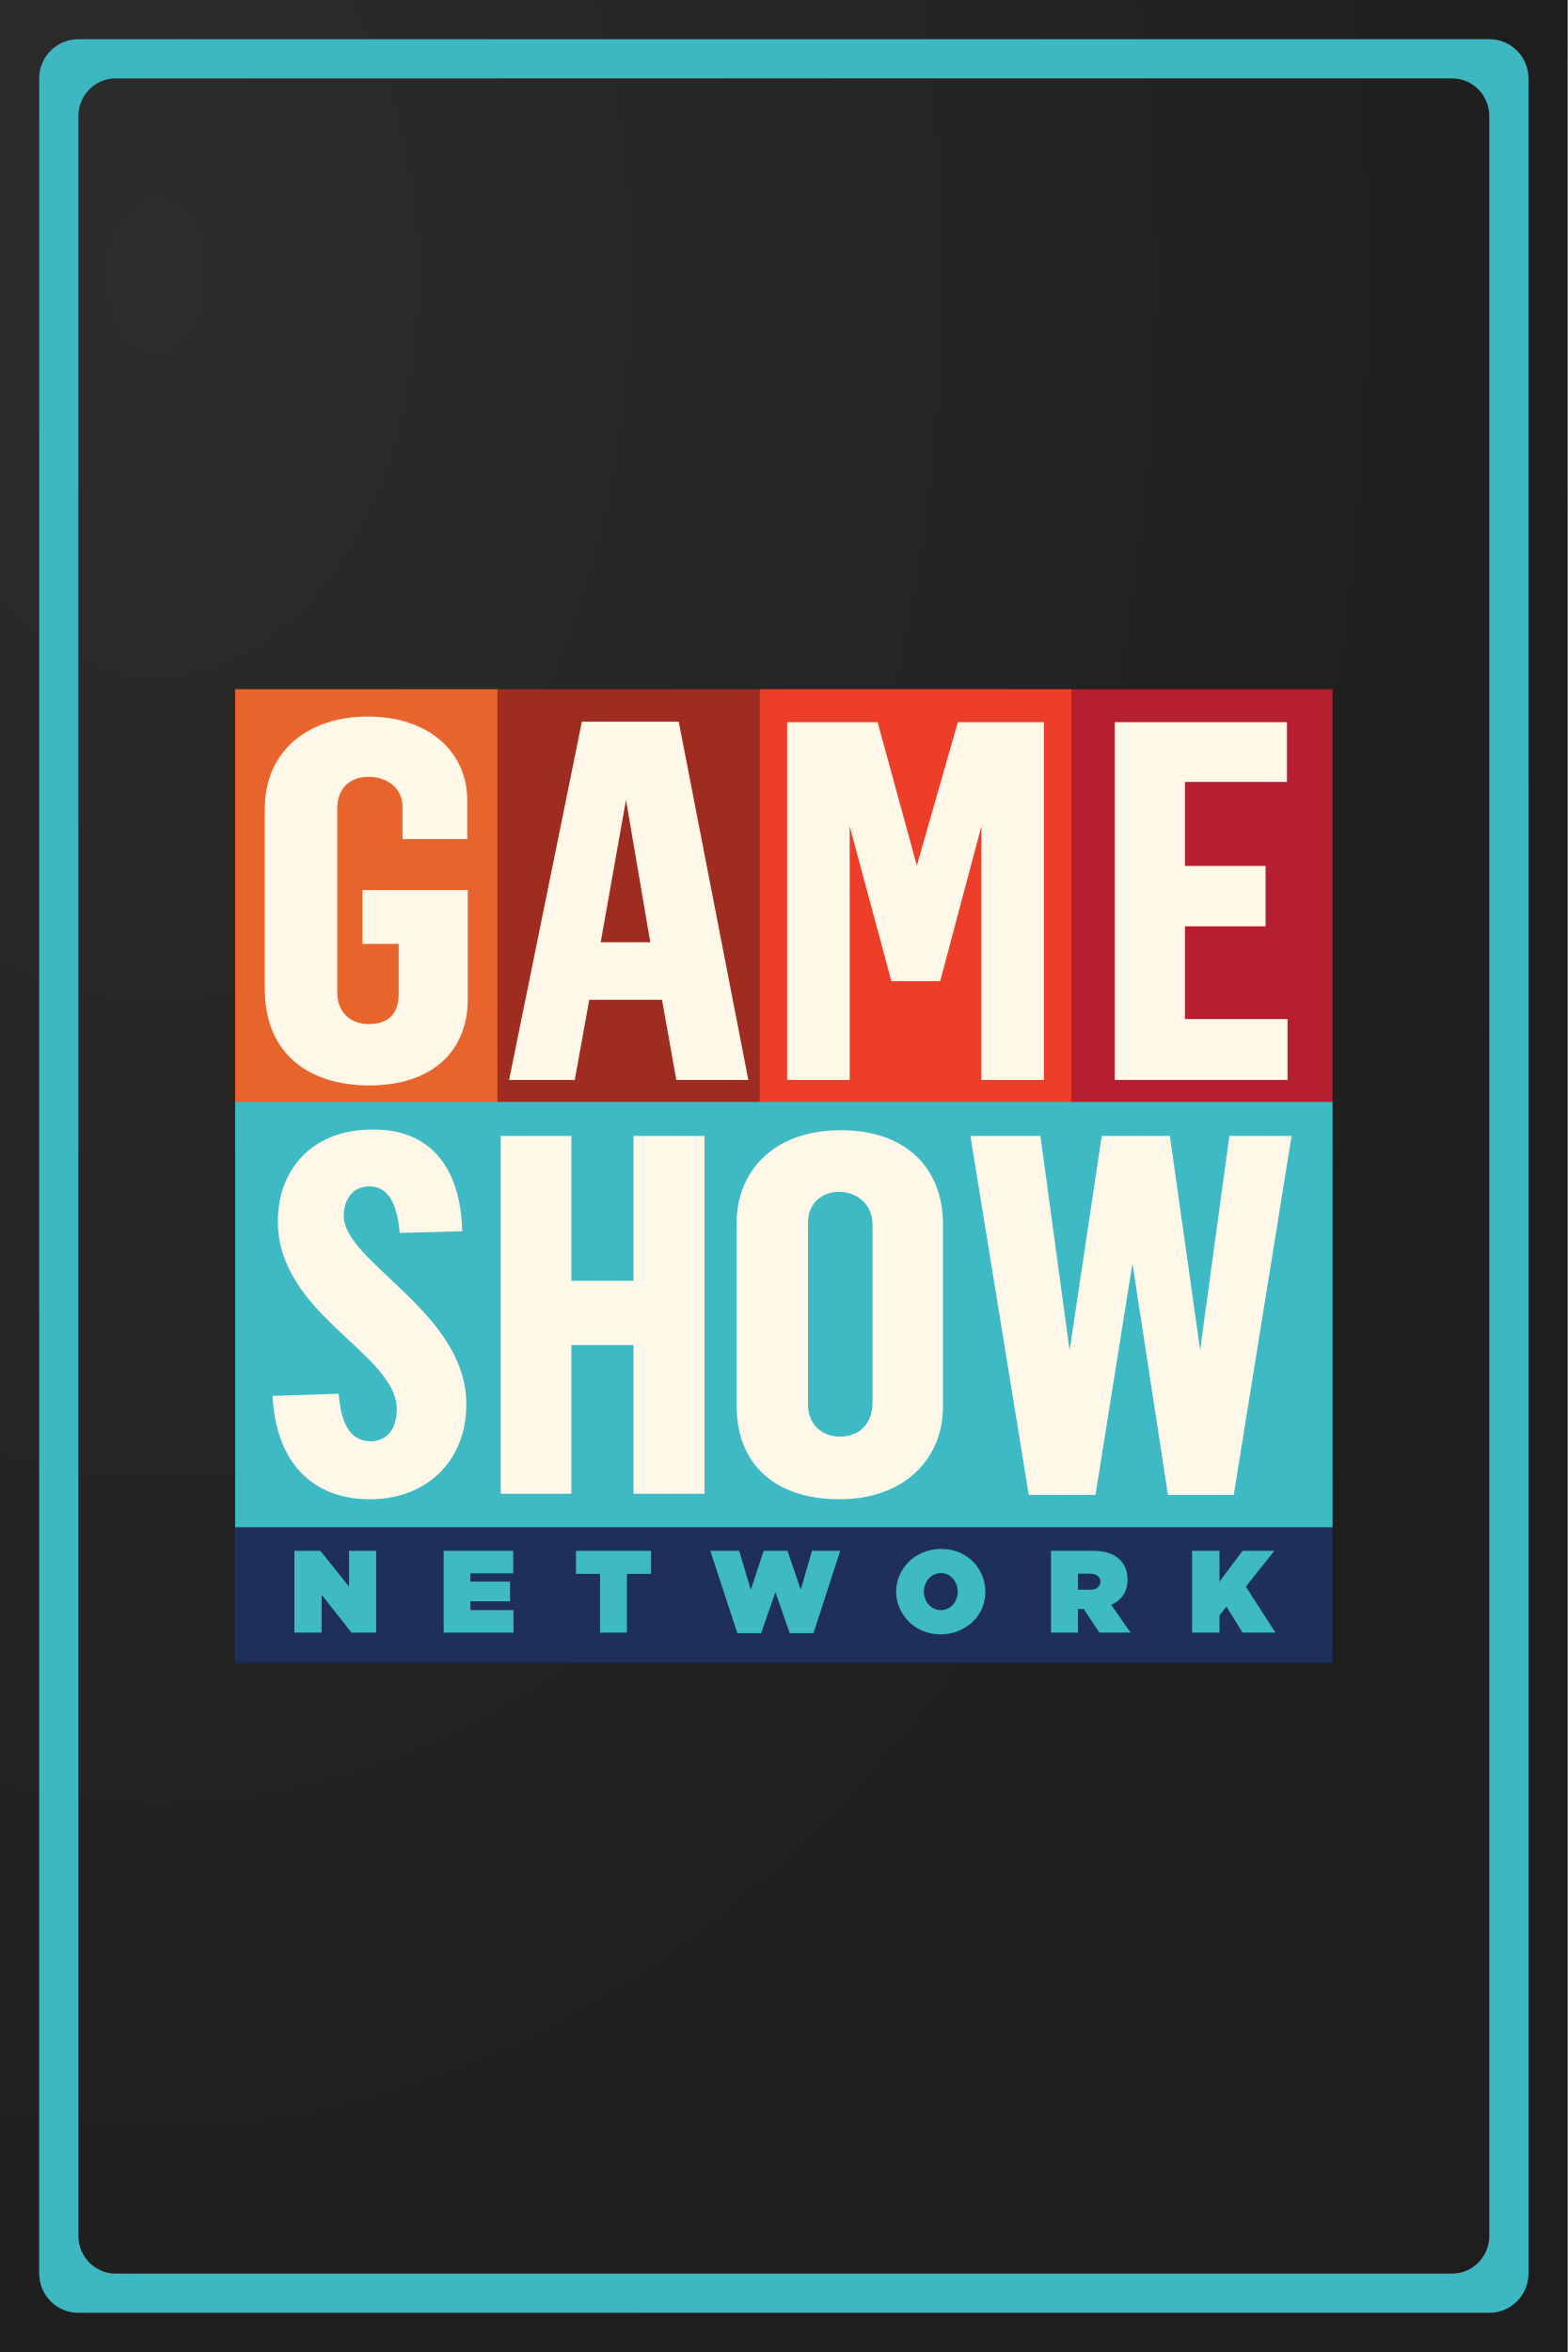
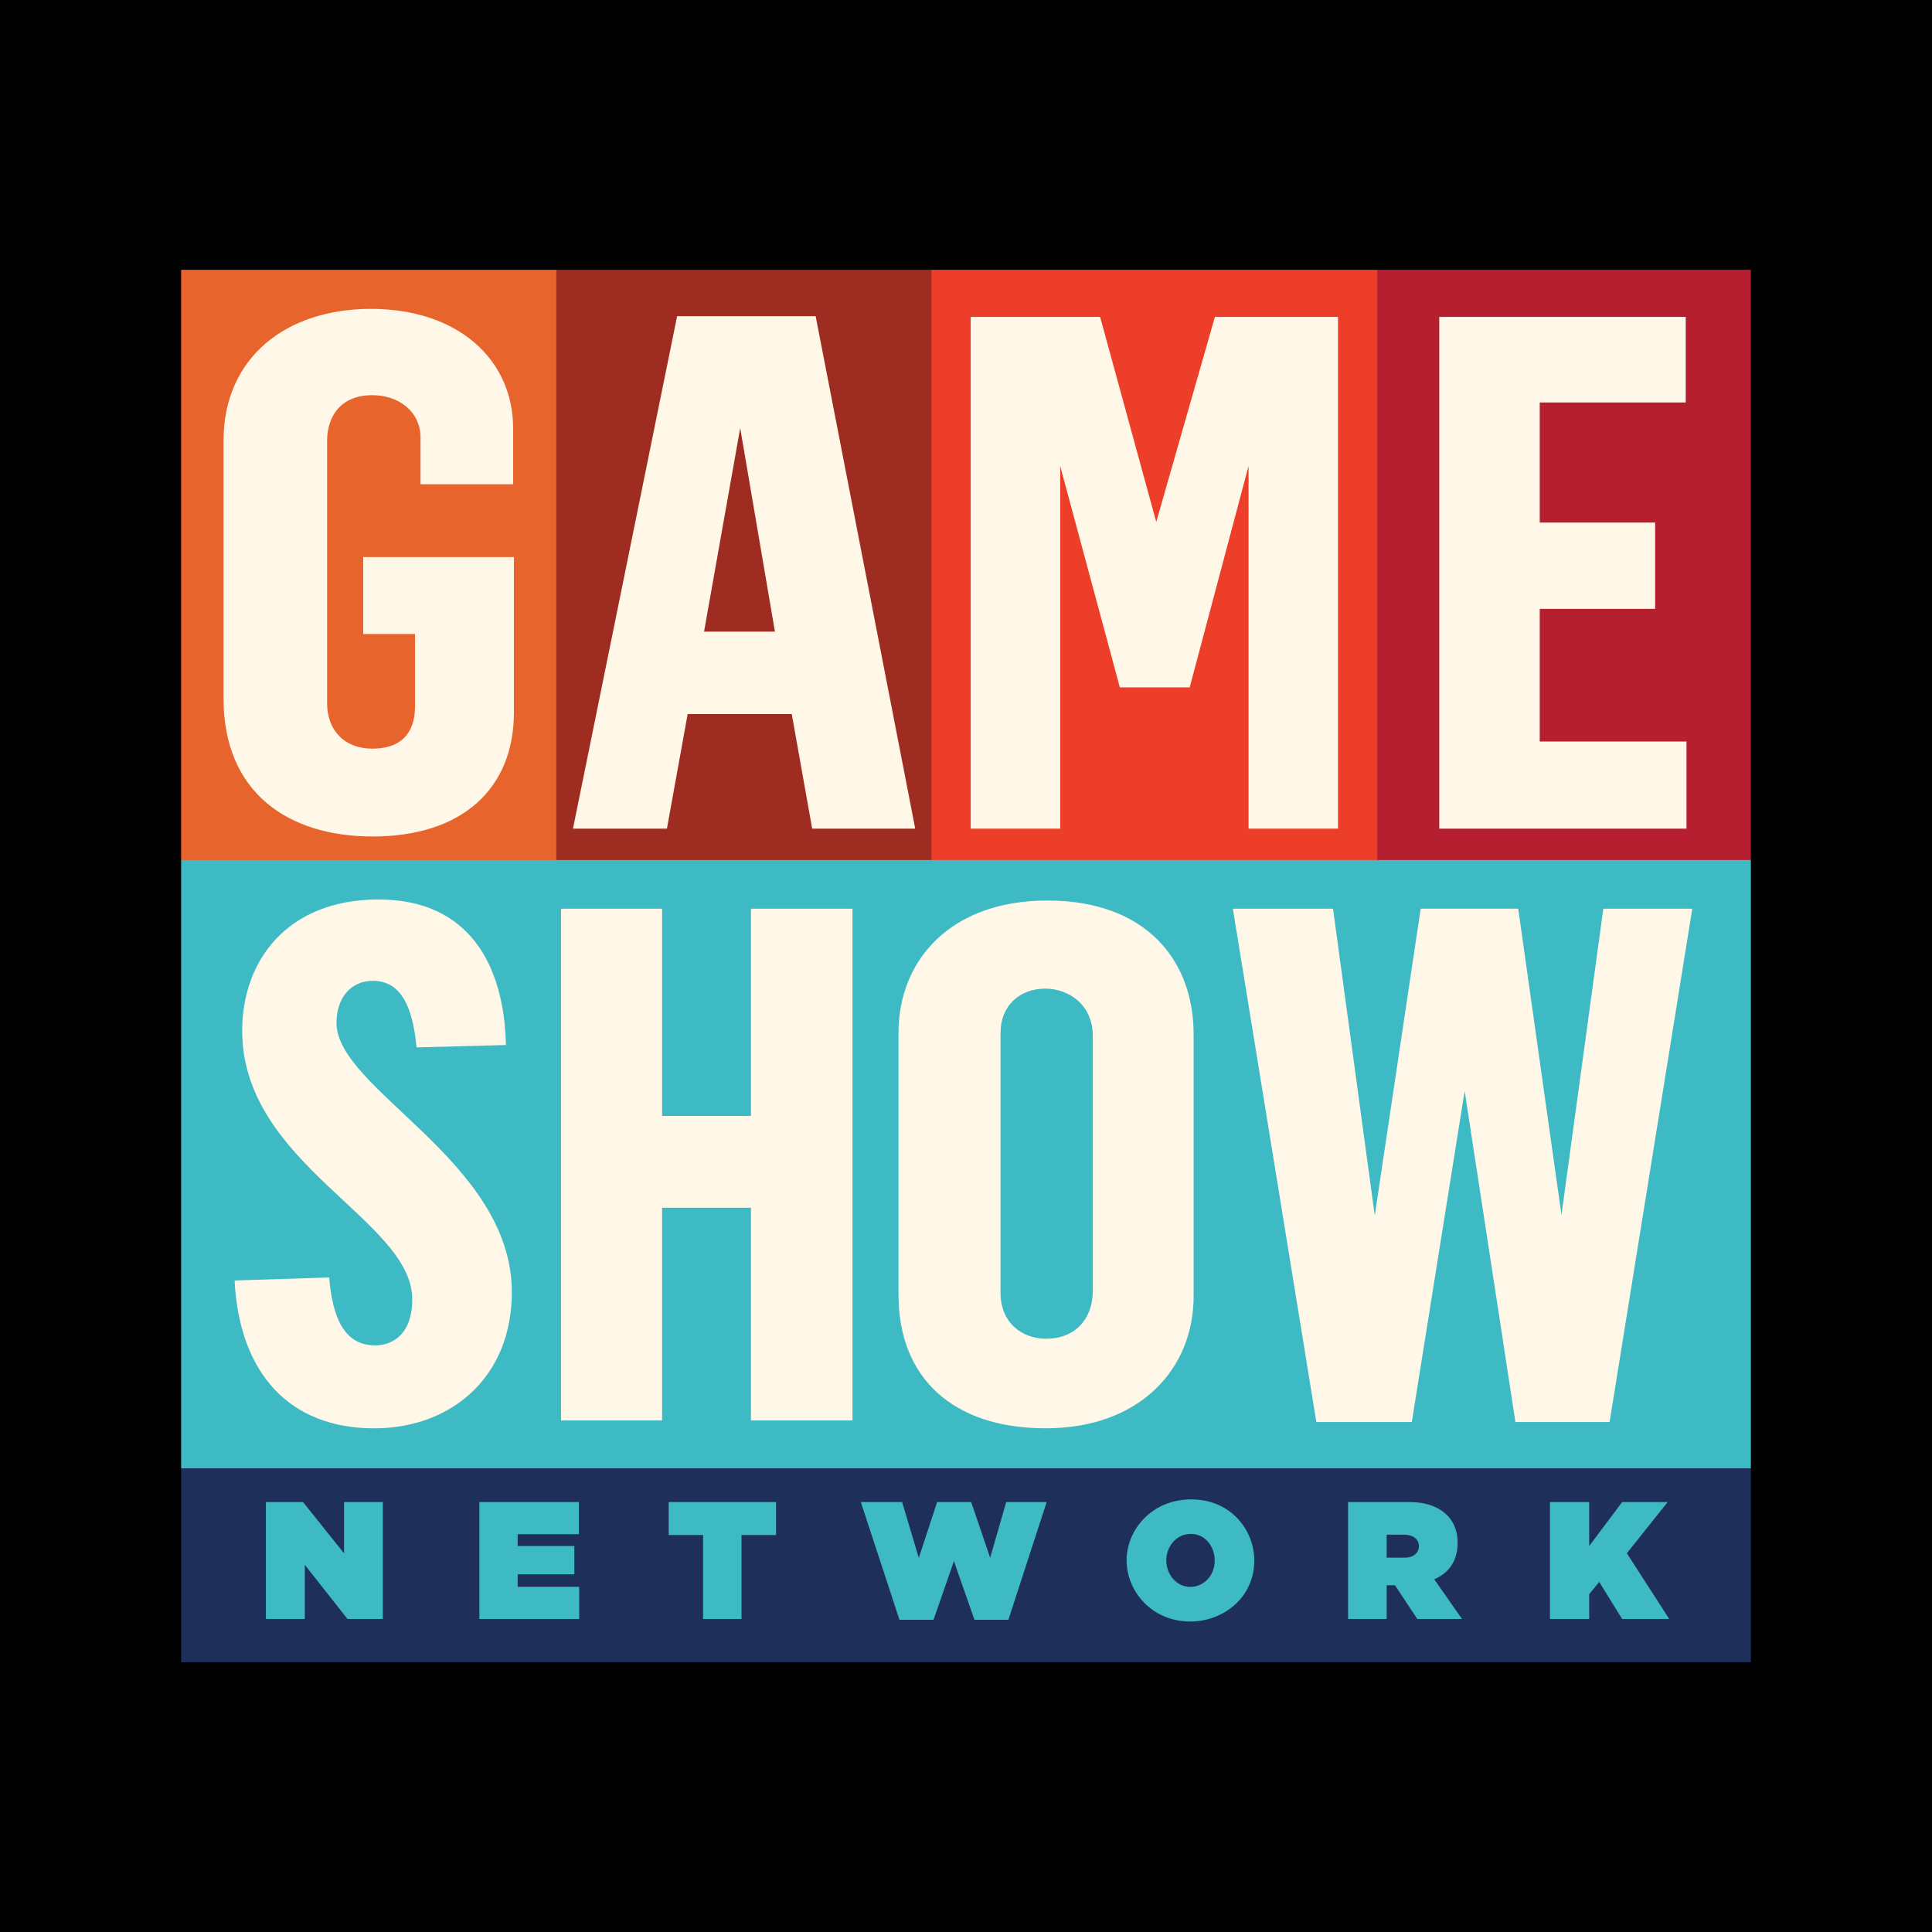
- <svg xmlns="http://www.w3.org/2000/svg" xmlns:xlink="http://www.w3.org/1999/xlink" width="682.667" height="1024" viewBox="-0 0 264.583 396.875" version="1.1" id="svg8">
-   <defs id="defs2">
-     <linearGradient id="linearGradient847">
-       <stop style="stop-color:#282828;stop-opacity:1" offset="0" id="stop843" />
-       <stop style="stop-color:#191919;stop-opacity:1" offset="1" id="stop845" />
-     </linearGradient>
-     <radialGradient xlink:href="#linearGradient847" id="radialGradient849" cx="26.375" cy="97.114" fx="26.375" fy="97.114" r="132.292" gradientTransform="matrix(0,3.073488,-2.009916,0,221.566,-34.61139)" gradientUnits="userSpaceOnUse" />
-   </defs>
-   <g id="layer1">
-     <rect style="opacity:0.98;fill:url(#radialGradient849);fill-opacity:1;stroke-width:2.646" id="rect841" width="264.583" height="396.875" x="-5.0862632e-06" y="-4.7961635e-14" />
-     <path id="rect3410" style="opacity:0.98;fill:#3dbac4;fill-opacity:1;stroke-width:46.344" d="M 49.832 25 A 25 25 0 0 0 25 50 L 25 1450 A 25 25 0 0 0 50 1475 L 950 1475 A 25 25 0 0 0 975 1450 L 975 50 A 25 25 0 0 0 950 25 L 50 25 A 25 25 0 0 0 49.832 25 z M 73.543 50 A 23.684 24.138 0 0 1 73.684 50 L 926.316 50 A 23.684 24.138 0 0 1 950 74.139 L 950 1425.861 A 23.684 24.138 0 0 1 926.316 1450 L 73.684 1450 A 23.684 24.138 0 0 1 50 1425.861 L 50 74.139 A 23.684 24.138 0 0 1 73.543 50 z " transform="scale(0.2645833)" />
-     <g id="layer1-6" transform="matrix(0.1852083,0,0,0.1852083,10.05417,-78.60864)">
-       <path style="fill:#1e2f5a;fill-opacity:1;stroke:none" d="m 359,1488.586 v -123.5 l 83,-83.5 h 847 l 70,83.5 v 123.5 z" id="path3092" transform="translate(-199,450.7764)" />
-       <path style="fill:#3dbac4;fill-opacity:1;stroke:none" d="M 1359,977.586 V 1365.086 H 359 V 977.586 l 160,-160 h 720 z" id="path3090" transform="translate(-199,450.7764)" />
-       <path style="fill:#b51f30;fill-opacity:1;stroke:none" d="m 1121,977.586 -124.708,-216 124.708,-160 h 238 v 376 z" id="path3088" transform="translate(-199,450.7764)" />
-       <path style="fill:#ec3e28;fill-opacity:1;stroke:none" d="M 837,977.586 714,764.544 837,601.586 h 284 v 376 z" id="path3086" transform="translate(-199,450.7764)" />
-       <path style="fill:#9e2c20;fill-opacity:1;stroke:none" d="m 598,977.586 -169,-169 169,-207 h 239 v 376 z" id="path3084" transform="translate(-199,450.7764)" />
-       <path style="fill:#e8642d;fill-opacity:1;stroke:none" d="m 359,977.586 v -376 h 239 v 376 z" id="path3082" transform="translate(-199,450.7764)" />
-       <path style="fill:#fff7e7;fill-opacity:1;stroke:none" d="m 475,784.586 h 96 v 99 c 0,48.617 -33.131,79 -89.959,79 C 427.194,962.586 386,934.652 386,874.586 v -164 c 0,-53.423 40.21,-84.115 93.836,-84.115 56.166,0 90.664,32.715 90.664,76.115 v 35.6 h -59 v -29.6 c 0,-16.923 -14.063,-27.137 -30.733,-27.137 -20.559,0 -28.767,14.019 -28.767,29.137 v 167 c 0,17.823 11.444,29.049 28.881,29.049 17.318,0 27.119,-8.974 27.119,-27.049 v -46 h -33 z" id="path3044" transform="translate(-199,450.7764)" />
-       <path style="fill:#fff7e7;fill-opacity:1;stroke:none" d="M 674.969,631.125 608.625,957.594 h 59.844 l 13.219,-73 H 748 l 13,73 h 65.656 L 763.219,631.125 Z m 40.188,71.25 22.125,129.719 H 692.125 Z" transform="translate(-199,450.7764)" id="path3046" />
-       <path style="fill:#fff7e7;fill-opacity:1;stroke:none" d="m 862,957.586 v -326 h 82.437 l 35.762,130.63 37.363,-130.63 H 1096 v 326 h -57 v -231 l -37.496,141 H 957 l -38,-141 v 231 z" id="path3050" transform="translate(-199,450.7764)" />
-       <path style="fill:#fff7e7;fill-opacity:1;stroke:none" d="m 1160.5,957.586 v -326 h 157 v 54.5 h -93 v 76.5 h 73.5 v 55 h -73.5 v 84.5 h 93.5 v 55.5 z" id="path3052" transform="translate(-199,450.7764)" />
-       <path style="fill:#fff7e7;fill-opacity:1;stroke:none" d="m 482.664,1286.782 c 9.953,0 23.565,-6.042 23.565,-29.457 0,-50.499 -108.331,-85.908 -108.331,-170.927 0,-45.091 29.055,-83.689 86.87,-83.689 58.112,0 80.04,42.359 81.149,92.72 l -56.937,1.512 c -2.498,-26.544 -10.22,-42.402 -27.829,-42.402 -14.452,0 -23.178,11.346 -23.178,26.744 0,42.703 111.703,87.773 111.703,171.663 0,53.627 -38.127,86.665 -87.711,86.665 -53.853,0 -85.871,-34.901 -88.913,-94.184 l 60.27,-1.938 c 1.966,23.563 8.516,43.294 29.34,43.294 z" id="path3054" transform="translate(-199,450.7764)" />
-       <path style="fill:#fff7e7;fill-opacity:1;stroke:none" d="m 601,1334.586 v -326 h 64.4 v 132 H 722 v -132 h 64.7 v 326 H 722 v -135.5 h -56.6 v 135.5 z" id="path3056" transform="translate(-199,450.7764)" />
-       <path style="fill:#fff7e7;fill-opacity:1;stroke:none" d="m 910.844,1003.375 c -61.981,0 -94.844,38.284 -94.844,84.219 v 167 c 0,52.222 33.959,85 93.781,85 60.234,0 94.219,-38.111 94.219,-84 v -167 c 0,-47.494 -30.613,-85.219 -93.156,-85.219 z m -1.25,56.125 c 14.363,0 30.219,9.899 30.219,30.219 v 162.062 c 0,18.562 -11.784,30.75 -29.625,30.75 -16.293,0 -29.188,-10.815 -29.188,-29.187 v -165.75 c 0,-17.198 12.151,-28.094 28.594,-28.094 z" transform="translate(-199,450.7764)" id="path3058" />
-       <path style="fill:#fff7e7;fill-opacity:1;stroke:none" d="m 1029,1008.586 h 63.813 l 26.584,195.457 29.26,-195.472 h 62.13 l 27.555,195.112 L 1265,1008.586 h 56.677 l -52.677,327 h -60 L 1176.671,1124.722 1143,1335.586 h -60.821 z" id="path3062" transform="translate(-199,450.7764)" />
-       <path style="fill:#3dbac4;fill-opacity:1;stroke:none" d="m 413,1386.586 h 23.67 L 462.8,1419.257 v -32.671 h 24.7 v 74.5 H 465 l -27.2,-34.5 v 34.5 H 413 Z" id="path3064" transform="translate(-199,450.7764)" />
-       <path style="fill:#3dbac4;fill-opacity:1;stroke:none" d="m 549,1386.586 h 63.4 v 20.488 h -39 v 7.512 h 36.1 v 18 h -36.1 v 8 h 39.2 v 20.5 H 549 Z" id="path3066" transform="translate(-199,450.7764)" />
-       <path style="fill:#3dbac4;fill-opacity:1;stroke:none" d="m 669.6,1407.586 v -21 H 738 v 21 h -22 v 53.5 h -24.5 v -53.5 z" id="path3068" transform="translate(-199,450.7764)" />
-       <path style="fill:#3dbac4;fill-opacity:1;stroke:none" d="m 792,1386.586 h 26.31 l 10.612,35.543 11.69,-35.543 h 21.698 l 12.078,35.465 10.225,-35.465 h 25.775 l -24.388,75 h -21.612 l -13.085,-37.38 -12.992,37.38 h -21.698 z" id="path3070" transform="translate(-199,450.7764)" />
-       <path style="fill:#3dbac4;fill-opacity:1;stroke:none" d="m 1002.562,1384.875 c -25.459,0 -41.25,19.596 -41.25,38.812 0,19.791 16.083,39 40.562,39 21.097,0 40.781,-15.306 40.781,-38.938 0,-19.239 -14.915,-38.875 -40.094,-38.875 z m -0.312,22 c 9.553,0 15.188,8.534 15.188,16.875 0,10.245 -7.465,16.875 -15.469,16.875 -9.288,0 -15.375,-8.358 -15.375,-16.938 0,-8.331 5.997,-16.812 15.656,-16.812 z" transform="translate(-199,450.7764)" id="path3072" />
-       <path style="fill:#3dbac4;fill-opacity:1;stroke:none" d="m 1102.406,1386.594 v 74.5 H 1127 v -21.5 h 5.281 l 14.219,21.5 h 28.5 l -17.719,-25.344 c 7.22,-2.946 14.906,-9.743 14.906,-23.156 0,-17.493 -13.473,-26 -30.188,-26 z M 1127,1407.375 h 11 c 5.51,0 9.531,2.605 9.531,7.406 0,4.505 -4.124,7.219 -8.531,7.219 h -12 z" transform="translate(-199,450.7764)" id="path3076" />
-       <path style="fill:#3dbac4;fill-opacity:1;stroke:none" d="m 1231,1461.086 v -74.5 h 25 v 28 l 21,-28 h 29 l -26,32.603 27,41.897 h -30 l -14.616,-23.61 -6.384,7.781 v 15.829 z" id="path3080" transform="translate(-199,450.7764)" />
+ <svg xmlns="http://www.w3.org/2000/svg" viewBox="0 0 1024 1024" width="1024" height="1024" role="img" aria-label="game-show-network (primary)">
+   <rect width="1024" height="1024" fill="#000000" />
+   <g transform="translate(96 143.008) scale(8.9975)">
+     <g data-rescale-wrap="1" transform="translate(-59.59773 0.000343)">
+       <path d="M359 1488.586v-123.5l83-83.5h847l70 83.5v123.5z" style="fill:#1e2f5a;fill-opacity:1;stroke:none" transform="translate(26.401 -55.629)scale(.09247)" />
+       <path d="M1359 977.586v387.5H359v-387.5l160-160h720z" style="fill:#3dbac4;fill-opacity:1;stroke:none" transform="translate(26.401 -55.629)scale(.09247)" />
+       <path d="m1121 977.586-124.708-216 124.708-160h238v376z" style="fill:#b51f30;fill-opacity:1;stroke:none" transform="translate(26.401 -55.629)scale(.09247)" />
+       <path d="M837 977.586 714 764.544l123-162.958h284v376z" style="fill:#ec3e28;fill-opacity:1;stroke:none" transform="translate(26.401 -55.629)scale(.09247)" />
+       <path d="m598 977.586-169-169 169-207h239v376z" style="fill:#9e2c20;fill-opacity:1;stroke:none" transform="translate(26.401 -55.629)scale(.09247)" />
+       <path d="M359 977.586v-376h239v376z" style="fill:#e8642d;fill-opacity:1;stroke:none" transform="translate(26.401 -55.629)scale(.09247)" />
+       <path d="M475 784.586h96v99c0 48.617-33.13 79-89.959 79-53.847 0-95.041-27.934-95.041-88v-164c0-53.424 40.21-84.115 93.836-84.115 56.165 0 90.664 32.715 90.664 76.115v35.6h-59v-29.6c0-16.923-14.063-27.137-30.733-27.137-20.559 0-28.767 14.02-28.767 29.137v167c0 17.823 11.444 29.049 28.881 29.049 17.318 0 27.119-8.974 27.119-27.05v-46h-33zm199.969-153.461-66.344 326.469h59.844l13.218-73H748l13 73h65.656L763.22 631.125Zm40.187 71.25 22.125 129.719h-45.156ZM862 957.586v-326h82.437l35.762 130.63 37.363-130.63H1096v326h-57v-231l-37.496 141H957l-38-141v231zm298.5 0v-326h157v54.5h-93v76.5h73.5v55h-73.5v84.5h93.5v55.5zm-677.836 329.196c9.953 0 23.565-6.042 23.565-29.457 0-50.499-108.33-85.908-108.33-170.927 0-45.09 29.055-83.689 86.87-83.689 58.112 0 80.04 42.36 81.149 92.72l-56.937 1.512c-2.498-26.544-10.22-42.402-27.829-42.402-14.452 0-23.177 11.346-23.177 26.743 0 42.703 111.703 87.774 111.703 171.663 0 53.627-38.127 86.665-87.712 86.665-53.852 0-85.87-34.901-88.912-94.184l60.27-1.938c1.965 23.563 8.516 43.294 29.34 43.294M601 1334.586v-326h64.4v132H722v-132h64.7v326H722v-135.5h-56.6v135.5zm309.844-331.211c-61.982 0-94.844 38.284-94.844 84.219v167c0 52.222 33.96 85 93.781 85 60.234 0 94.219-38.111 94.219-84v-167c0-47.495-30.613-85.219-93.156-85.219m-1.25 56.125c14.362 0 30.218 9.899 30.218 30.219v162.062c0 18.562-11.784 30.75-29.625 30.75-16.292 0-29.187-10.815-29.187-29.187v-165.75c0-17.199 12.151-28.094 28.594-28.094M1029 1008.586h63.813l26.584 195.457 29.26-195.472h62.13l27.555 195.111L1265 1008.586h56.677l-52.677 327h-60l-32.329-210.864L1143 1335.586h-60.821z" style="fill:#fff7e7;fill-opacity:1;stroke:none" transform="translate(26.401 -55.629)scale(.09247)" />
+       <path d="M413 1386.586h23.67l26.13 32.67v-32.67h24.7v74.5H465l-27.2-34.5v34.5H413Zm136 0h63.4v20.488h-39v7.512h36.1v18h-36.1v8h39.2v20.5H549Zm120.6 21v-21H738v21h-22v53.5h-24.5v-53.5zm122.4-21h26.31l10.612 35.542 11.69-35.542h21.698l12.078 35.465 10.224-35.465h25.776l-24.388 75h-21.612l-13.086-37.38-12.992 37.38h-21.698zm210.563-1.711c-25.46 0-41.25 19.596-41.25 38.813 0 19.79 16.082 39 40.562 39 21.097 0 40.781-15.306 40.781-38.938 0-19.239-14.915-38.875-40.094-38.875zm-.313 22c9.553 0 15.188 8.534 15.188 16.875 0 10.245-7.465 16.875-15.47 16.875-9.287 0-15.374-8.358-15.374-16.938 0-8.33 5.997-16.812 15.656-16.812m100.156-20.281v74.5H1127v-21.5h5.281l14.219 21.5h28.5l-17.719-25.344c7.22-2.946 14.906-9.743 14.906-23.156 0-17.493-13.472-26-30.187-26zm24.594 20.781h11c5.51 0 9.531 2.605 9.531 7.406 0 4.505-4.124 7.219-8.531 7.219h-12zm104 53.711v-74.5h25v28l21-28h29l-26 32.603 27 41.897h-30l-14.616-23.61-6.384 7.78v15.83z" style="fill:#3dbac4;fill-opacity:1;stroke:none" transform="translate(26.401 -55.629)scale(.09247)" />
    </g>
  </g>
</svg>
